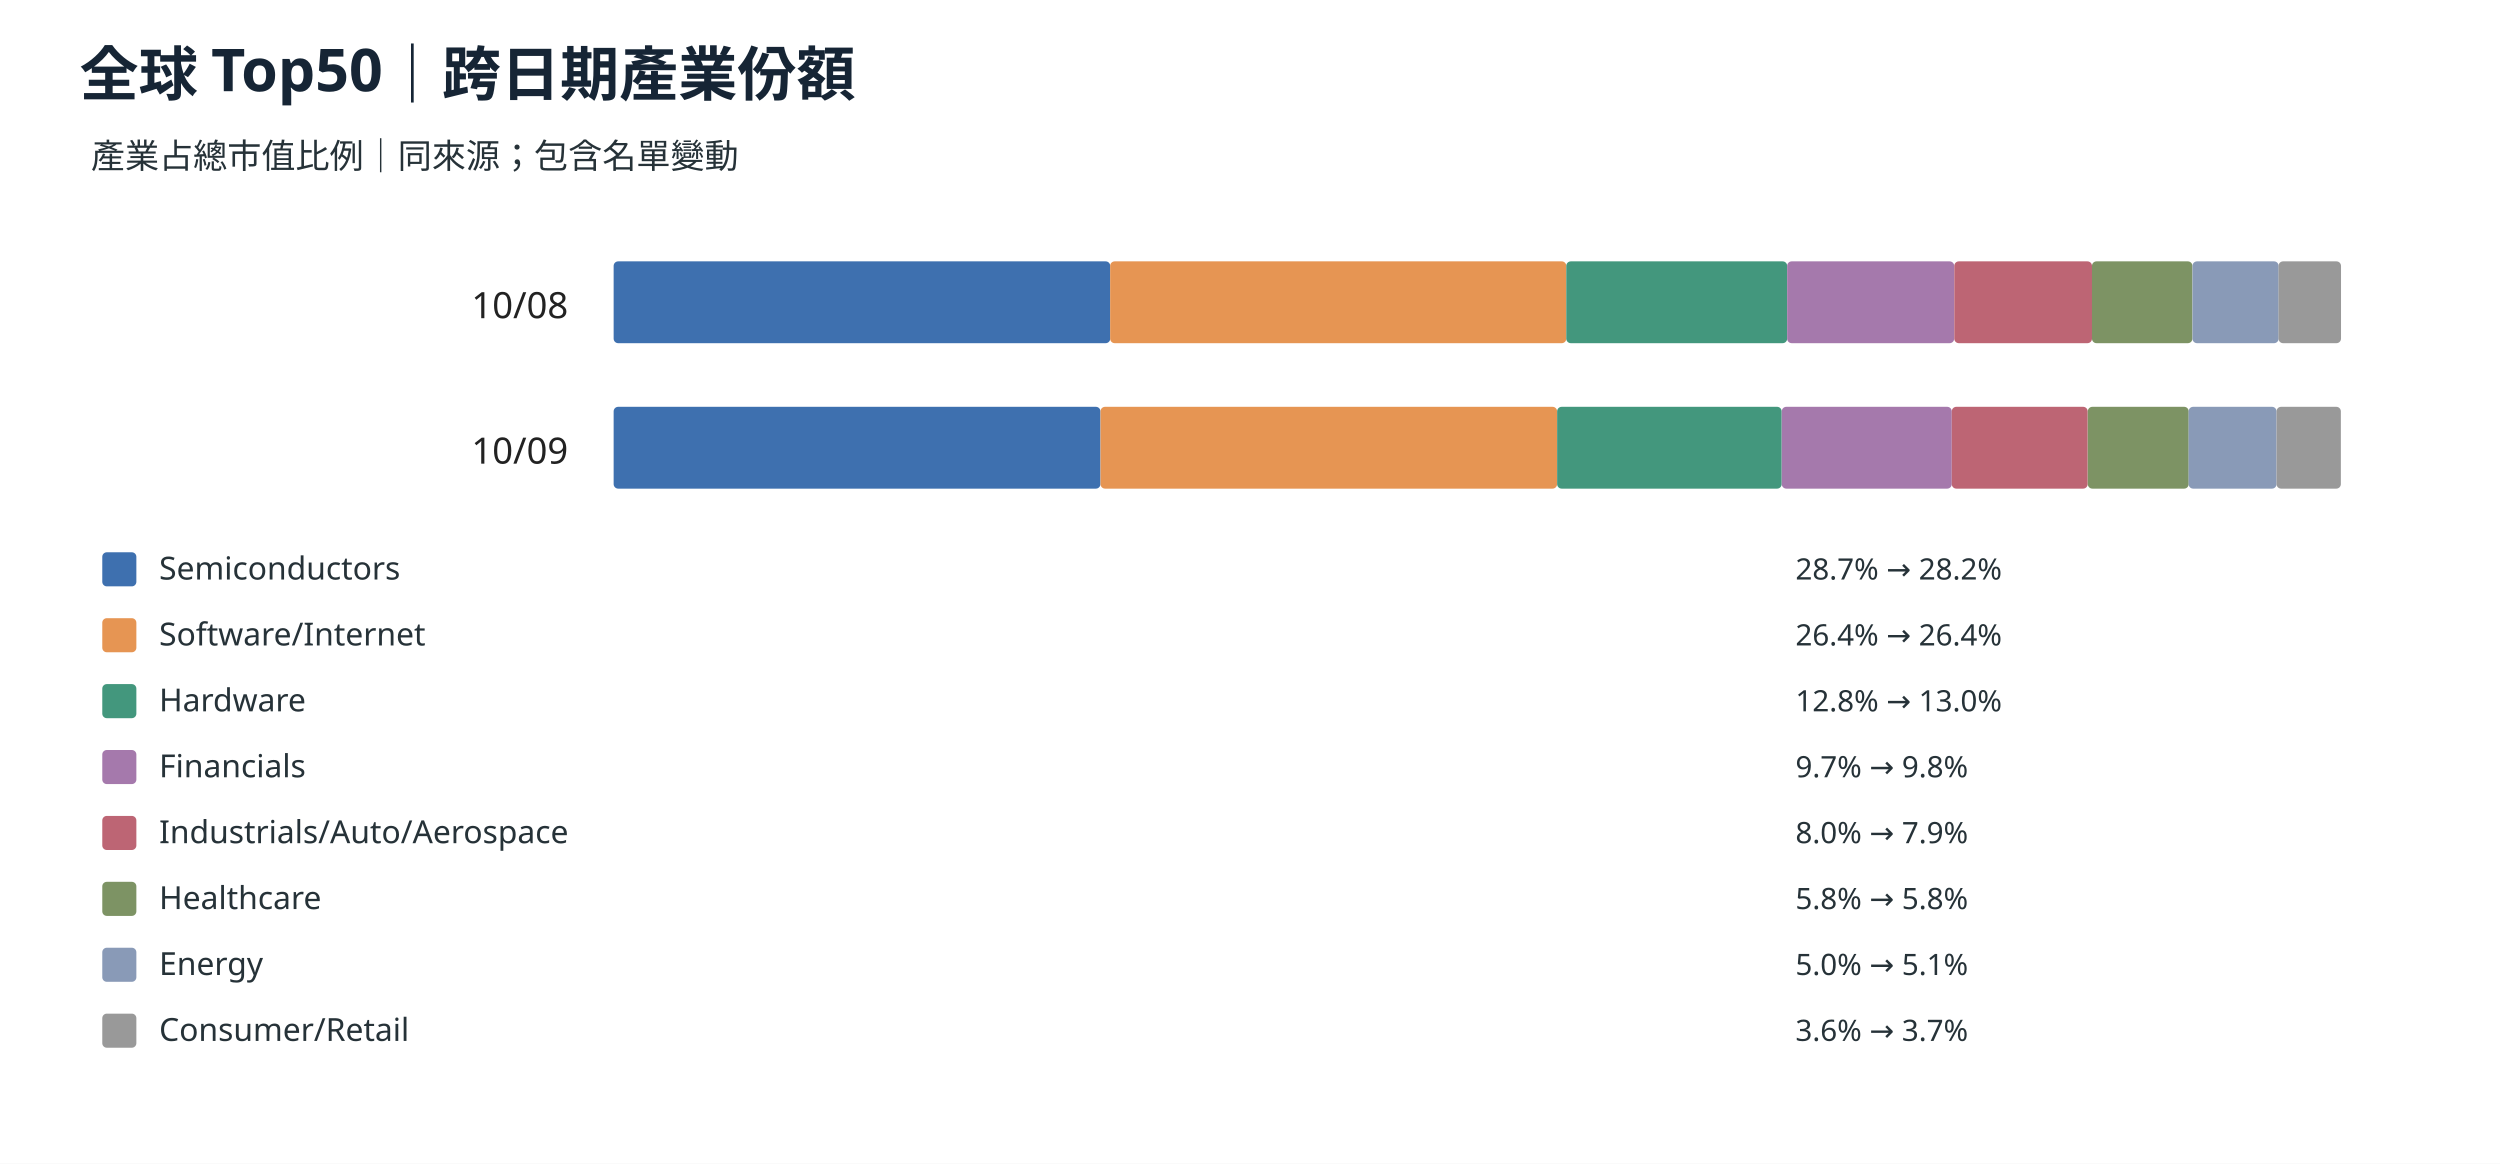
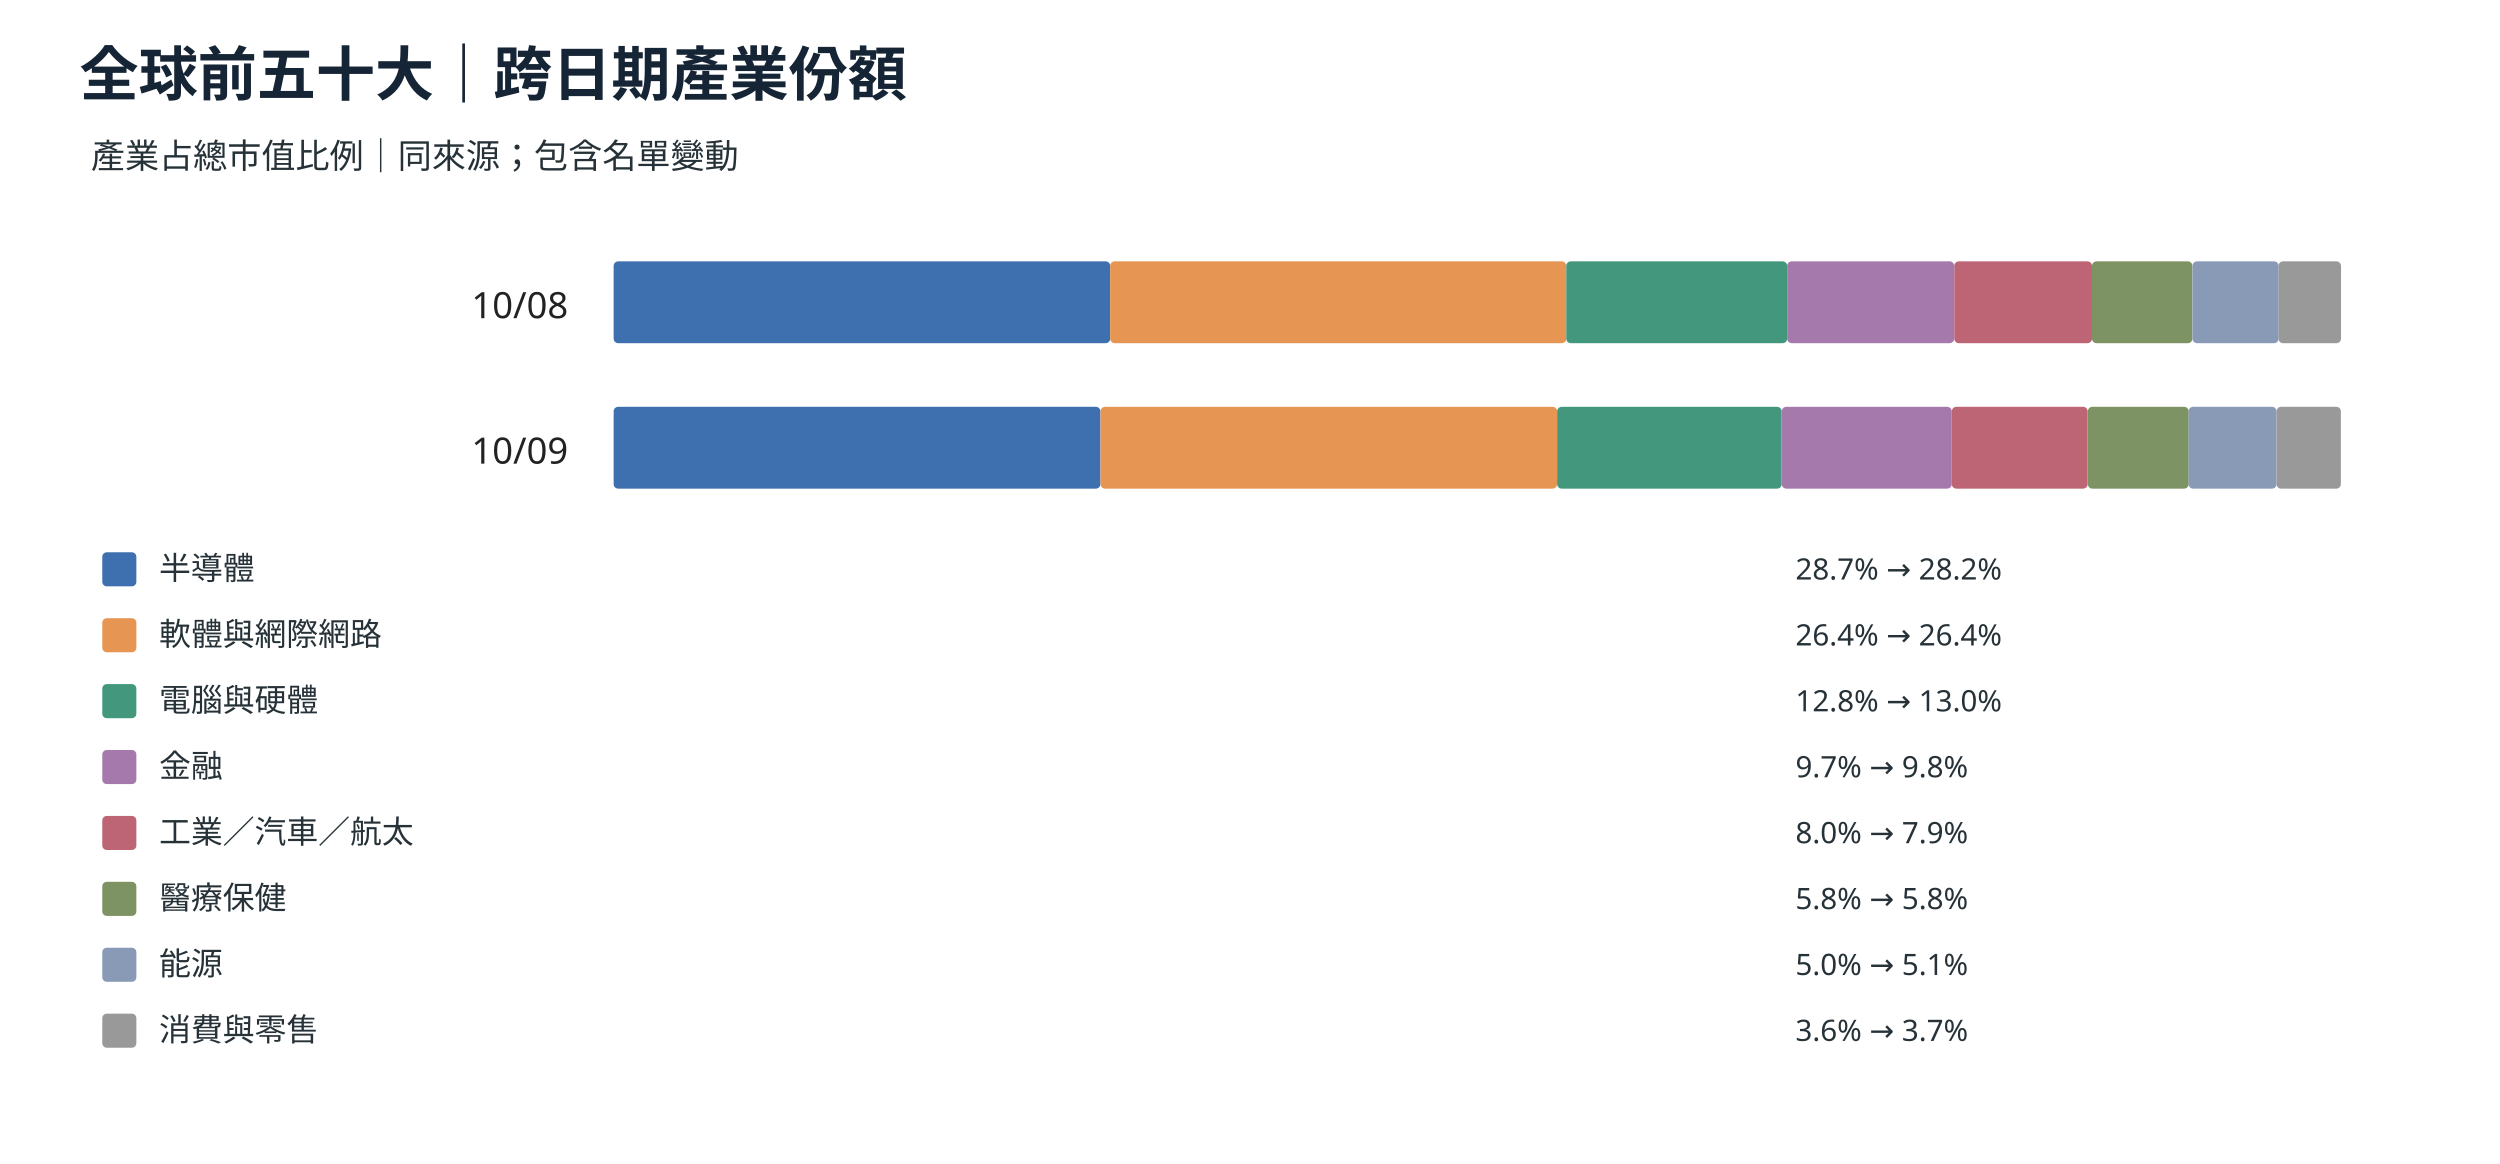
- <svg xmlns="http://www.w3.org/2000/svg" viewBox="0 0 1100 512" role="img" aria-label="全球 Top50｜跨日期產業份額">
+ <svg xmlns="http://www.w3.org/2000/svg" viewBox="0 0 1100 512" role="img" aria-label="全球前五十大｜跨日期產業份額">
  <rect width="1100" height="512" fill="#fff" />
-   <text x="35" y="42" font-family="sans-serif" font-size="26" font-weight="bold" fill="#162535">全球 Top50｜跨日期產業份額</text>
+   <text x="35" y="42" font-family="sans-serif" font-size="26" font-weight="bold" fill="#162535">全球前五十大｜跨日期產業份額</text>
  <text x="40" y="74" font-family="sans-serif" font-size="15" fill="#263238" text-anchor="start">產業占總市值比例｜同來源；包含名單變動</text>
  <text x="250" y="140" font-family="sans-serif" font-size="16" fill="#222" text-anchor="end">10/08</text>
  <rect x="270" y="115" width="218.5" height="36" fill="#3e70af" rx="2" />
  <rect x="488.47" y="115" width="200.7" height="36" fill="#e69553" rx="2" />
  <rect x="689.161" y="115" width="97.2" height="36" fill="#43977d" rx="2" />
  <rect x="786.347" y="115" width="73.5" height="36" fill="#a579ac" rx="2" />
  <rect x="859.884" y="115" width="60.6" height="36" fill="#bd6574" rx="2" />
  <rect x="920.461" y="115" width="44.2" height="36" fill="#7d9364" rx="2" />
  <rect x="964.695" y="115" width="37.9" height="36" fill="#899ab7" rx="2" />
  <rect x="1002.547" y="115" width="27.5" height="36" fill="#999" rx="2" />
  <text x="250" y="204" font-family="sans-serif" font-size="16" fill="#222" text-anchor="end">10/09</text>
  <rect x="270" y="179" width="214.2" height="36" fill="#3e70af" rx="2" />
  <rect x="484.228" y="179" width="200.9" height="36" fill="#e69553" rx="2" />
  <rect x="685.137" y="179" width="98.8" height="36" fill="#43977d" rx="2" />
  <rect x="783.978" y="179" width="74.8" height="36" fill="#a579ac" rx="2" />
  <rect x="858.78" y="179" width="59.8" height="36" fill="#bd6574" rx="2" />
  <rect x="918.627" y="179" width="44.4" height="36" fill="#7d9364" rx="2" />
  <rect x="962.984" y="179" width="38.7" height="36" fill="#899ab7" rx="2" />
  <rect x="1001.681" y="179" width="28.3" height="36" fill="#999" rx="2" />
  <rect x="45" y="243" width="15.0" height="15" fill="#3e70af" rx="2" />
-   <text x="70" y="255" font-family="sans-serif" font-size="14" fill="#263238" text-anchor="start">Semiconductors</text>
+   <text x="70" y="255" font-family="sans-serif" font-size="14" fill="#263238" text-anchor="start">半導體</text>
  <text x="790" y="255" font-family="sans-serif" font-size="13" fill="#263238" text-anchor="start">28.7% → 28.2%</text>
  <rect x="45" y="272" width="15.0" height="15" fill="#e69553" rx="2" />
-   <text x="70" y="284" font-family="sans-serif" font-size="14" fill="#263238" text-anchor="start">Software/Internet</text>
+   <text x="70" y="284" font-family="sans-serif" font-size="14" fill="#263238" text-anchor="start">軟體與網際網路</text>
  <text x="790" y="284" font-family="sans-serif" font-size="13" fill="#263238" text-anchor="start">26.4% → 26.4%</text>
  <rect x="45" y="301" width="15.0" height="15" fill="#43977d" rx="2" />
-   <text x="70" y="313" font-family="sans-serif" font-size="14" fill="#263238" text-anchor="start">Hardware</text>
+   <text x="70" y="313" font-family="sans-serif" font-size="14" fill="#263238" text-anchor="start">電腦與硬體</text>
  <text x="790" y="313" font-family="sans-serif" font-size="13" fill="#263238" text-anchor="start">12.8% → 13.0%</text>
  <rect x="45" y="330" width="15.0" height="15" fill="#a579ac" rx="2" />
-   <text x="70" y="342" font-family="sans-serif" font-size="14" fill="#263238" text-anchor="start">Financials</text>
+   <text x="70" y="342" font-family="sans-serif" font-size="14" fill="#263238" text-anchor="start">金融</text>
  <text x="790" y="342" font-family="sans-serif" font-size="13" fill="#263238" text-anchor="start">9.7% → 9.8%</text>
  <rect x="45" y="359" width="15.0" height="15" fill="#bd6574" rx="2" />
-   <text x="70" y="371" font-family="sans-serif" font-size="14" fill="#263238" text-anchor="start">Industrials/Auto/Aerospace</text>
+   <text x="70" y="371" font-family="sans-serif" font-size="14" fill="#263238" text-anchor="start">工業／汽車／航太</text>
  <text x="790" y="371" font-family="sans-serif" font-size="13" fill="#263238" text-anchor="start">8.0% → 7.9%</text>
  <rect x="45" y="388" width="15.0" height="15" fill="#7d9364" rx="2" />
-   <text x="70" y="400" font-family="sans-serif" font-size="14" fill="#263238" text-anchor="start">Healthcare</text>
+   <text x="70" y="400" font-family="sans-serif" font-size="14" fill="#263238" text-anchor="start">醫療保健</text>
  <text x="790" y="400" font-family="sans-serif" font-size="13" fill="#263238" text-anchor="start">5.8% → 5.8%</text>
  <rect x="45" y="417" width="15.0" height="15" fill="#899ab7" rx="2" />
-   <text x="70" y="429" font-family="sans-serif" font-size="14" fill="#263238" text-anchor="start">Energy</text>
+   <text x="70" y="429" font-family="sans-serif" font-size="14" fill="#263238" text-anchor="start">能源</text>
  <text x="790" y="429" font-family="sans-serif" font-size="13" fill="#263238" text-anchor="start">5.0% → 5.1%</text>
  <rect x="45" y="446" width="15.0" height="15" fill="#999" rx="2" />
-   <text x="70" y="458" font-family="sans-serif" font-size="14" fill="#263238" text-anchor="start">Consumer/Retail</text>
+   <text x="70" y="458" font-family="sans-serif" font-size="14" fill="#263238" text-anchor="start">消費與零售</text>
  <text x="790" y="458" font-family="sans-serif" font-size="13" fill="#263238" text-anchor="start">3.6% → 3.7%</text>
</svg>
